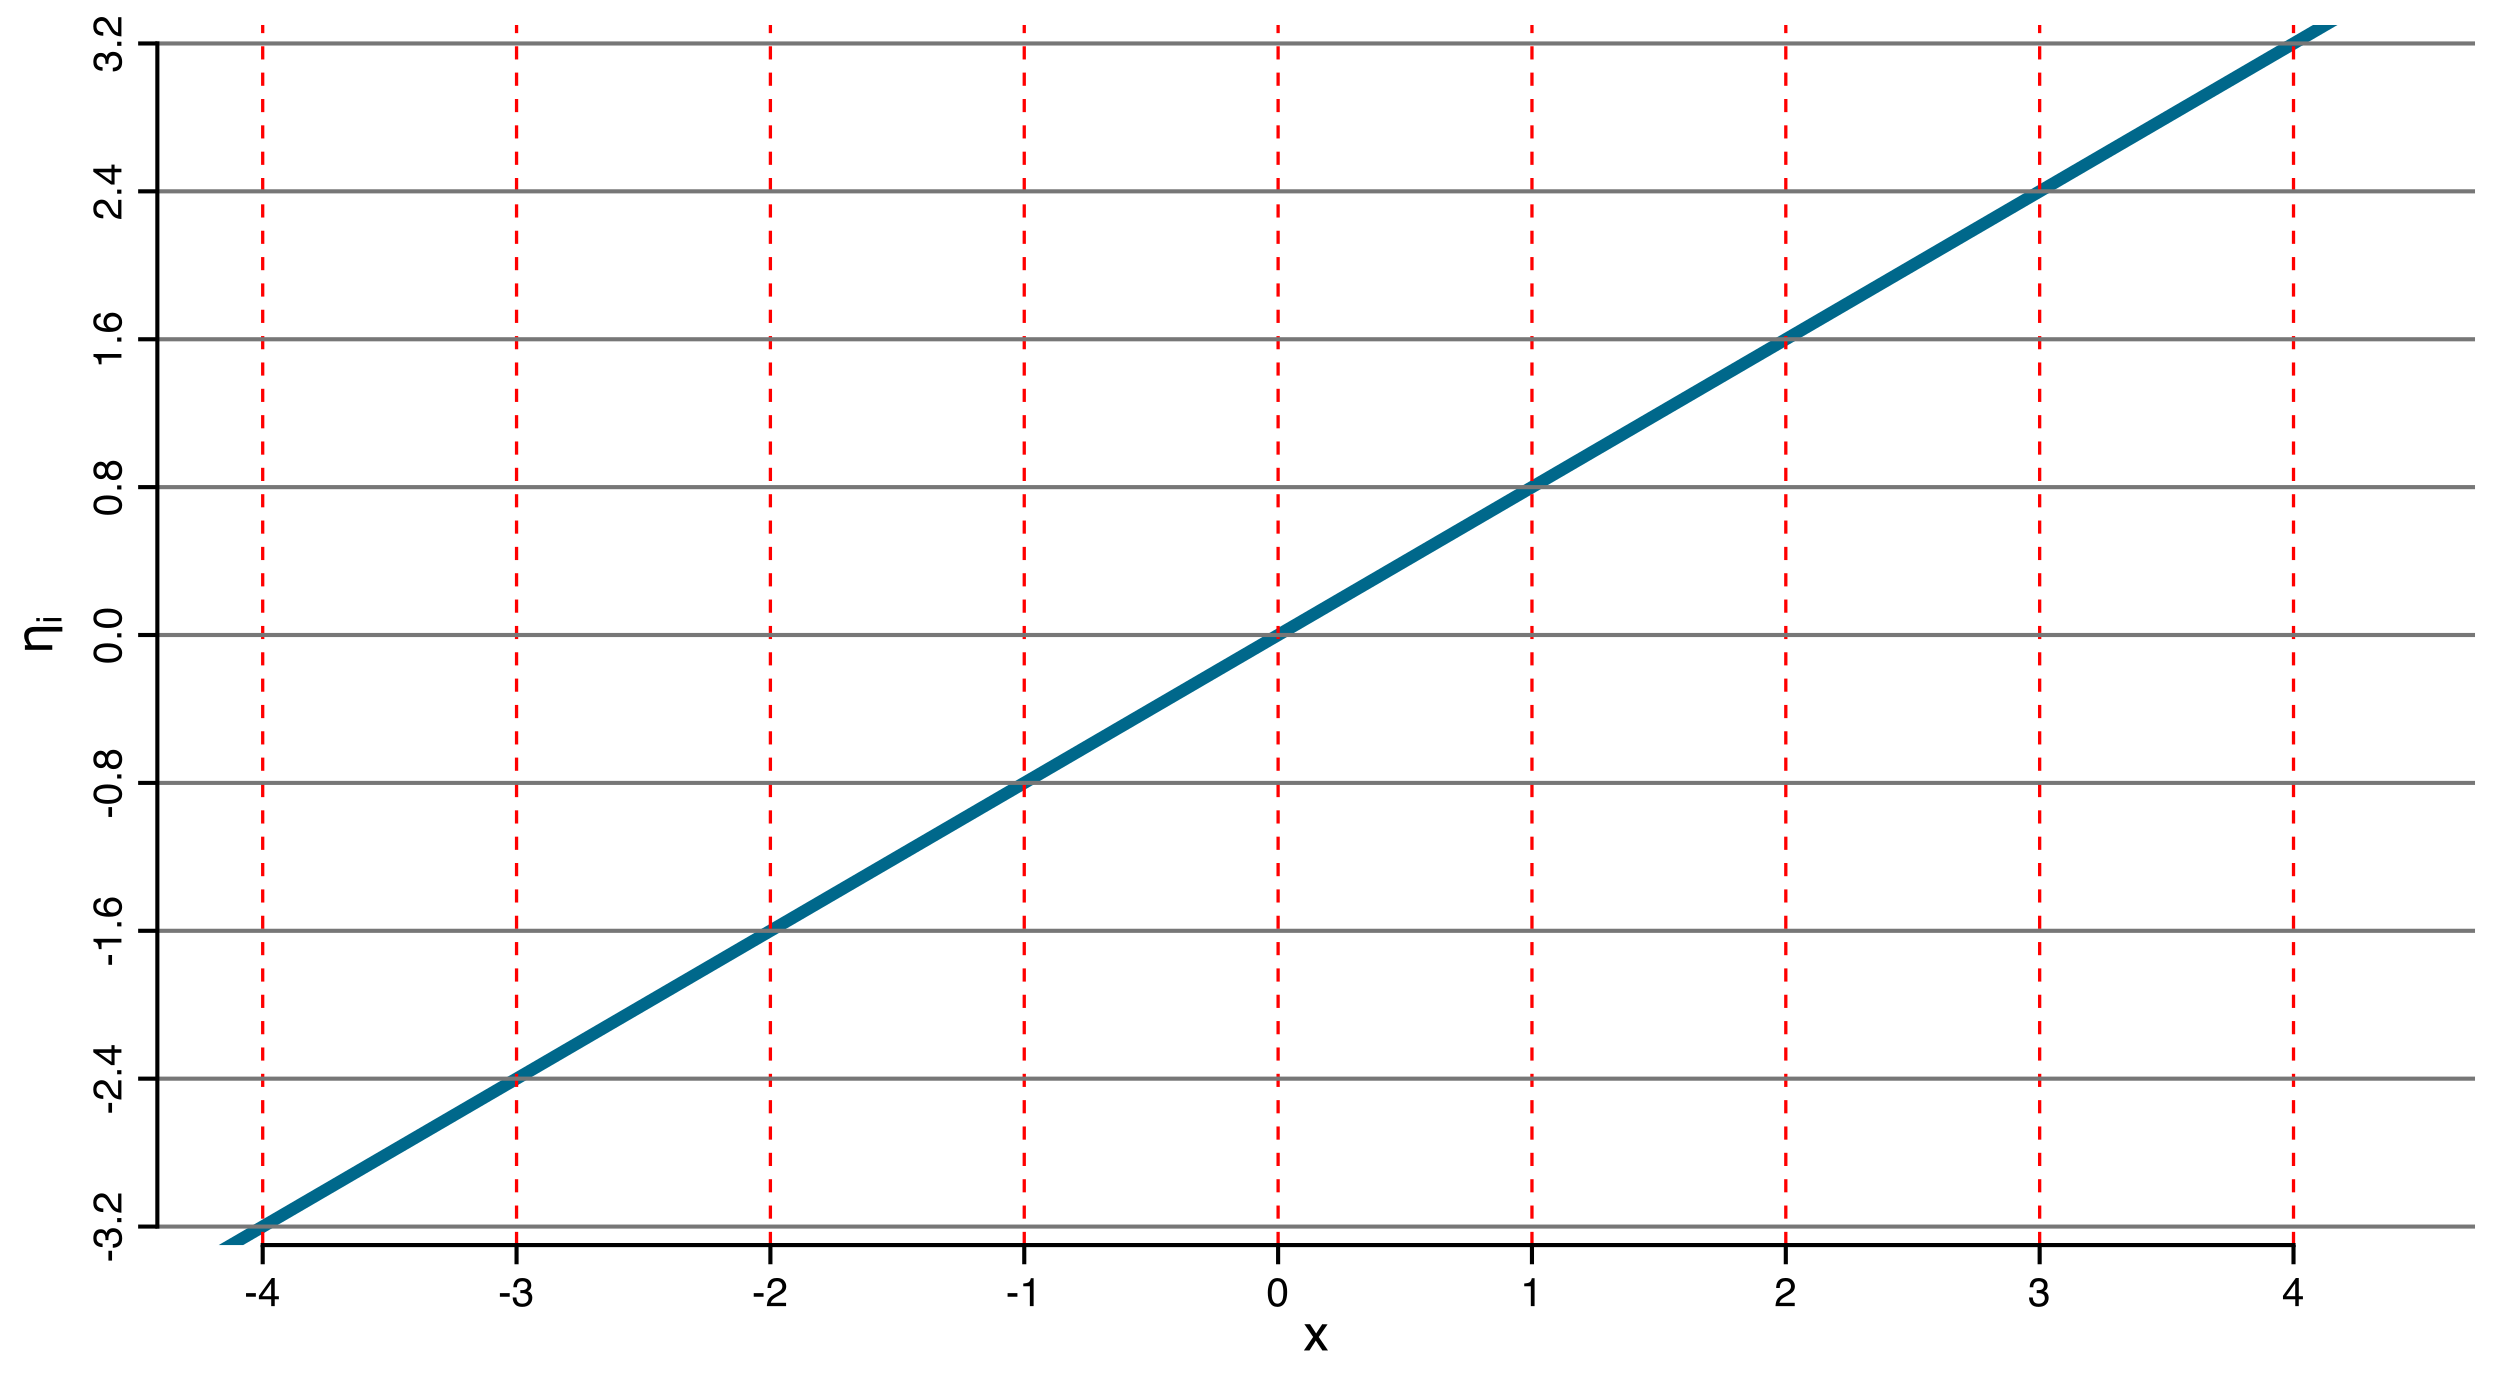
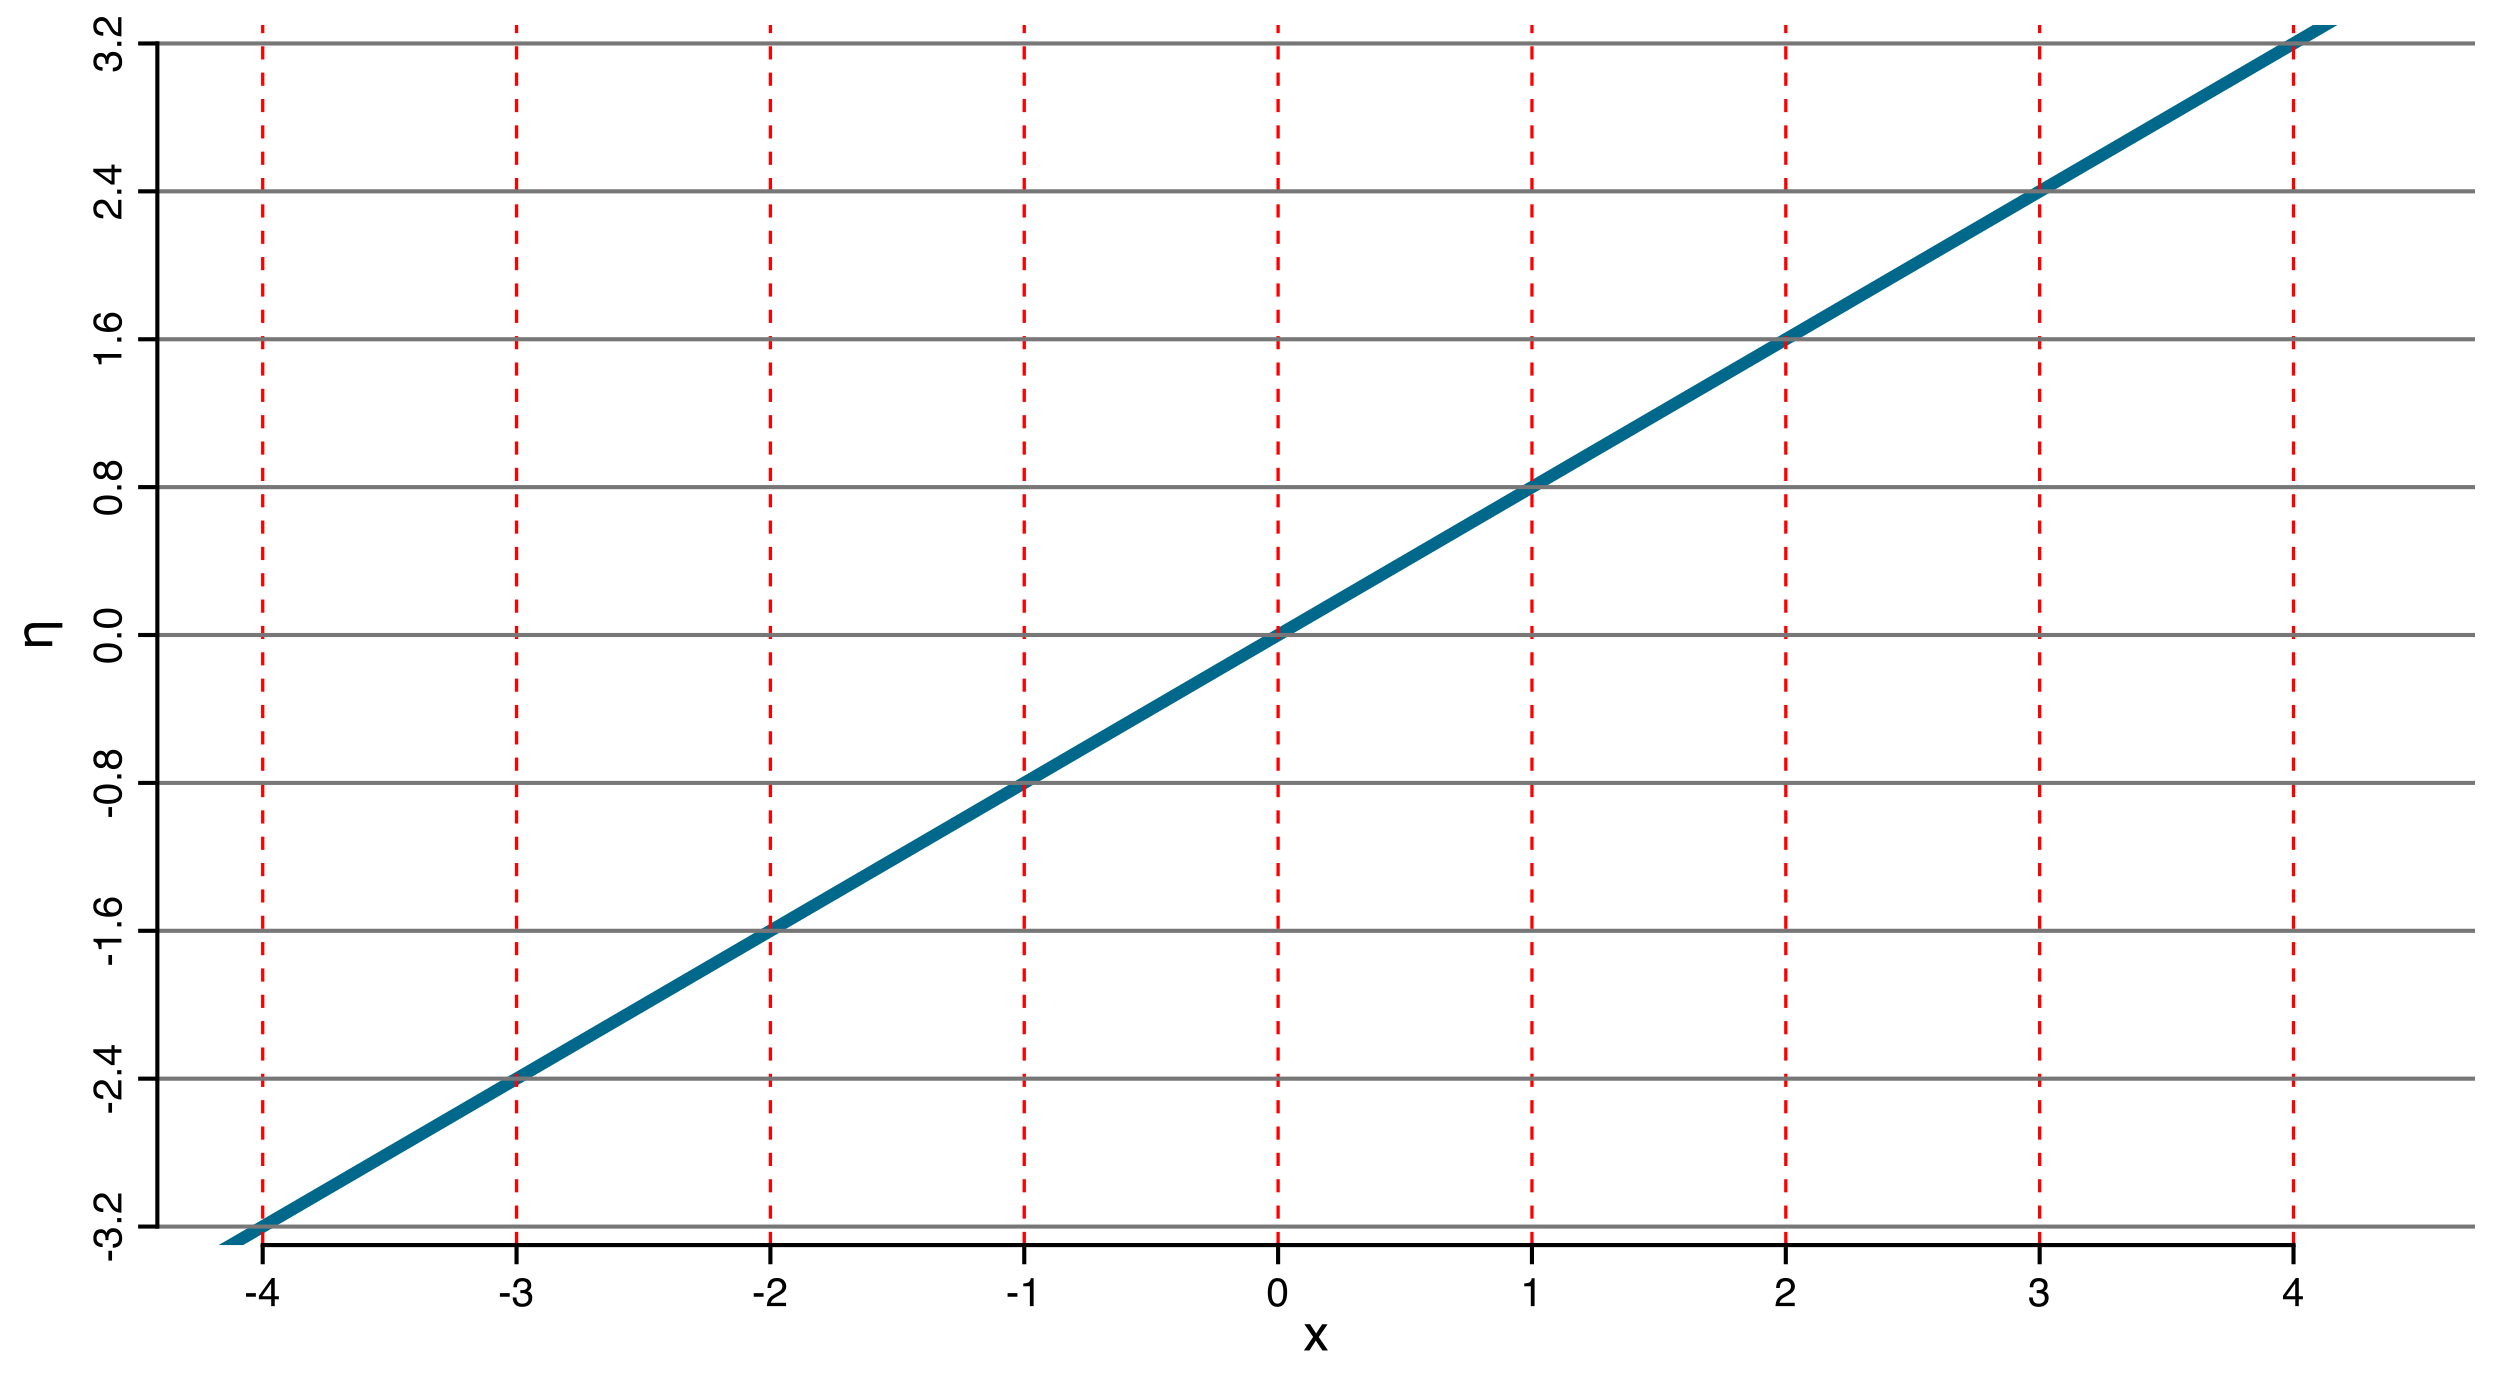
<svg xmlns="http://www.w3.org/2000/svg" xmlns:xlink="http://www.w3.org/1999/xlink" width="1296" height="720" viewBox="0 0 1296 720">
  <defs>
    <g>
      <g id="glyph-0-0">
        <path d="M 0 -0.672 L -14.922 -0.672 L -14.922 -12.516 L 0 -12.516 Z M -1.875 -10.641 L -13.047 -10.641 L -13.047 -2.531 L -1.875 -2.531 Z M -1.875 -10.641 " />
      </g>
      <g id="glyph-0-1">
        <path d="M -6.734 -0.859 L -6.734 -5.953 L -4.859 -5.953 L -4.859 -0.859 Z M -6.734 -0.859 " />
      </g>
      <g id="glyph-0-2">
        <path d="M 0.391 -5.406 C 0.391 -3.688 -0.078 -2.438 -1.016 -1.656 C -1.961 -0.883 -3.113 -0.5 -4.469 -0.5 L -4.469 -2.406 C -3.531 -2.488 -2.848 -2.664 -2.422 -2.938 C -1.648 -3.406 -1.266 -4.258 -1.266 -5.5 C -1.266 -6.469 -1.52 -7.238 -2.031 -7.812 C -2.551 -8.395 -3.219 -8.688 -4.031 -8.688 C -5.031 -8.688 -5.727 -8.379 -6.125 -7.766 C -6.531 -7.16 -6.734 -6.312 -6.734 -5.219 C -6.734 -5.094 -6.727 -4.969 -6.719 -4.844 C -6.719 -4.719 -6.719 -4.594 -6.719 -4.469 L -8.328 -4.469 C -8.305 -4.656 -8.289 -4.812 -8.281 -4.938 C -8.281 -5.07 -8.281 -5.211 -8.281 -5.359 C -8.281 -6.047 -8.383 -6.609 -8.594 -7.047 C -8.977 -7.816 -9.656 -8.203 -10.625 -8.203 C -11.352 -8.203 -11.91 -7.941 -12.297 -7.422 C -12.691 -6.91 -12.891 -6.316 -12.891 -5.641 C -12.891 -4.422 -12.484 -3.578 -11.672 -3.109 C -11.223 -2.848 -10.586 -2.703 -9.766 -2.672 L -9.766 -0.859 C -10.848 -0.859 -11.77 -1.078 -12.531 -1.516 C -13.883 -2.254 -14.562 -3.562 -14.562 -5.438 C -14.562 -6.926 -14.227 -8.078 -13.562 -8.891 C -12.906 -9.703 -11.953 -10.109 -10.703 -10.109 C -9.805 -10.109 -9.082 -9.867 -8.531 -9.391 C -8.188 -9.086 -7.914 -8.695 -7.719 -8.219 C -7.508 -8.988 -7.102 -9.586 -6.5 -10.016 C -5.906 -10.441 -5.176 -10.656 -4.312 -10.656 C -2.914 -10.656 -1.781 -10.195 -0.906 -9.281 C -0.039 -8.375 0.391 -7.082 0.391 -5.406 Z M 0.391 -5.406 " />
      </g>
      <g id="glyph-0-3">
        <path d="M -2.219 -1.781 L -2.219 -3.906 L 0 -3.906 L 0 -1.781 Z M -2.219 -1.781 " />
      </g>
      <g id="glyph-0-4">
        <path d="M 0 -0.656 C -1.25 -0.719 -2.336 -0.973 -3.266 -1.422 C -4.191 -1.879 -5.035 -2.758 -5.797 -4.062 L -6.922 -6.016 C -7.43 -6.891 -7.863 -7.5 -8.219 -7.844 C -8.781 -8.406 -9.426 -8.688 -10.156 -8.688 C -11 -8.688 -11.672 -8.43 -12.172 -7.922 C -12.672 -7.41 -12.922 -6.734 -12.922 -5.891 C -12.922 -4.641 -12.445 -3.773 -11.5 -3.297 C -10.988 -3.035 -10.285 -2.891 -9.391 -2.859 L -9.391 -1 C -10.648 -1.02 -11.68 -1.254 -12.484 -1.703 C -13.891 -2.492 -14.594 -3.895 -14.594 -5.906 C -14.594 -7.562 -14.141 -8.773 -13.234 -9.547 C -12.336 -10.316 -11.336 -10.703 -10.234 -10.703 C -9.066 -10.703 -8.07 -10.289 -7.25 -9.469 C -6.77 -9 -6.188 -8.148 -5.5 -6.922 L -4.734 -5.531 C -4.367 -4.875 -4.02 -4.352 -3.688 -3.969 C -3.094 -3.289 -2.438 -2.863 -1.719 -2.688 L -1.719 -10.625 L 0 -10.625 Z M 0 -0.656 " />
      </g>
      <g id="glyph-0-5">
        <path d="M -5.156 -6.875 L -11.734 -6.875 L -5.156 -2.219 Z M 0 -6.906 L -3.547 -6.906 L -3.547 -0.531 L -5.344 -0.531 L -14.578 -7.188 L -14.578 -8.734 L -5.156 -8.734 L -5.156 -10.875 L -3.547 -10.875 L -3.547 -8.734 L 0 -8.734 Z M 0 -6.906 " />
      </g>
      <g id="glyph-0-6">
        <path d="M -10.297 -1.984 L -11.703 -1.984 C -11.828 -3.305 -12.039 -4.227 -12.344 -4.75 C -12.645 -5.27 -13.359 -5.66 -14.484 -5.922 L -14.484 -7.359 L 0 -7.359 L 0 -5.406 L -10.297 -5.406 Z M -10.297 -1.984 " />
      </g>
      <g id="glyph-0-7">
        <path d="M -14.609 -6.078 C -14.609 -7.703 -14.188 -8.832 -13.344 -9.469 C -12.5 -10.113 -11.629 -10.438 -10.734 -10.438 L -10.734 -8.625 C -11.305 -8.52 -11.754 -8.348 -12.078 -8.109 C -12.691 -7.672 -13 -7.004 -13 -6.109 C -13 -5.086 -12.523 -4.273 -11.578 -3.672 C -10.641 -3.066 -9.289 -2.734 -7.531 -2.672 C -8.145 -3.086 -8.602 -3.613 -8.906 -4.25 C -9.176 -4.832 -9.312 -5.484 -9.312 -6.203 C -9.312 -7.422 -8.922 -8.484 -8.141 -9.391 C -7.359 -10.297 -6.195 -10.75 -4.656 -10.75 C -3.344 -10.75 -2.176 -10.316 -1.156 -9.453 C -0.133 -8.598 0.375 -7.375 0.375 -5.781 C 0.375 -4.426 -0.141 -3.254 -1.172 -2.266 C -2.203 -1.273 -3.941 -0.781 -6.391 -0.781 C -8.191 -0.781 -9.723 -1 -10.984 -1.438 C -13.398 -2.289 -14.609 -3.836 -14.609 -6.078 Z M -1.25 -5.953 C -1.25 -6.91 -1.57 -7.629 -2.219 -8.109 C -2.863 -8.586 -3.629 -8.828 -4.516 -8.828 C -5.254 -8.828 -5.957 -8.613 -6.625 -8.188 C -7.301 -7.758 -7.641 -6.984 -7.641 -5.859 C -7.641 -5.078 -7.379 -4.391 -6.859 -3.797 C -6.336 -3.203 -5.555 -2.906 -4.516 -2.906 C -3.586 -2.906 -2.812 -3.172 -2.188 -3.703 C -1.562 -4.242 -1.25 -4.992 -1.25 -5.953 Z M -1.25 -5.953 " />
      </g>
      <g id="glyph-0-8">
        <path d="M -14.547 -5.625 C -14.547 -7.508 -13.77 -8.867 -12.219 -9.703 C -11.02 -10.359 -9.379 -10.688 -7.297 -10.688 C -5.316 -10.688 -3.68 -10.391 -2.391 -9.797 C -0.535 -8.941 0.391 -7.547 0.391 -5.609 C 0.391 -3.867 -0.363 -2.57 -1.875 -1.719 C -3.145 -1.008 -4.844 -0.656 -6.969 -0.656 C -8.625 -0.656 -10.047 -0.867 -11.234 -1.297 C -13.441 -2.086 -14.547 -3.531 -14.547 -5.625 Z M -1.266 -5.609 C -1.266 -6.555 -1.68 -7.312 -2.516 -7.875 C -3.359 -8.438 -4.926 -8.719 -7.219 -8.719 C -8.875 -8.719 -10.234 -8.516 -11.297 -8.109 C -12.359 -7.703 -12.891 -6.91 -12.891 -5.734 C -12.891 -4.66 -12.383 -3.875 -11.375 -3.375 C -10.363 -2.875 -8.875 -2.625 -6.906 -2.625 C -5.426 -2.625 -4.234 -2.785 -3.328 -3.109 C -1.953 -3.598 -1.266 -4.43 -1.266 -5.609 Z M -1.266 -5.609 " />
      </g>
      <g id="glyph-0-9">
        <path d="M -8.453 -5.656 C -8.453 -6.457 -8.676 -7.082 -9.125 -7.531 C -9.57 -7.988 -10.109 -8.219 -10.734 -8.219 C -11.273 -8.219 -11.77 -8 -12.219 -7.562 C -12.676 -7.133 -12.906 -6.477 -12.906 -5.594 C -12.906 -4.719 -12.676 -4.082 -12.219 -3.688 C -11.77 -3.289 -11.238 -3.094 -10.625 -3.094 C -9.945 -3.094 -9.414 -3.348 -9.031 -3.859 C -8.645 -4.367 -8.453 -4.969 -8.453 -5.656 Z M -1.25 -5.766 C -1.25 -6.609 -1.477 -7.312 -1.938 -7.875 C -2.395 -8.438 -3.078 -8.719 -3.984 -8.719 C -4.922 -8.719 -5.633 -8.426 -6.125 -7.844 C -6.613 -7.27 -6.859 -6.535 -6.859 -5.641 C -6.859 -4.766 -6.609 -4.051 -6.109 -3.5 C -5.609 -2.945 -4.922 -2.672 -4.047 -2.672 C -3.285 -2.672 -2.629 -2.922 -2.078 -3.422 C -1.523 -3.93 -1.25 -4.711 -1.25 -5.766 Z M -7.75 -3.172 C -7.969 -2.66 -8.223 -2.266 -8.516 -1.984 C -9.055 -1.441 -9.758 -1.172 -10.625 -1.172 C -11.707 -1.172 -12.633 -1.562 -13.406 -2.344 C -14.188 -3.133 -14.578 -4.254 -14.578 -5.703 C -14.578 -7.086 -14.207 -8.176 -13.469 -8.969 C -12.738 -9.77 -11.883 -10.172 -10.906 -10.172 C -10 -10.172 -9.266 -9.938 -8.703 -9.469 C -8.379 -9.219 -8.066 -8.82 -7.766 -8.281 C -7.492 -8.883 -7.176 -9.359 -6.812 -9.703 C -6.133 -10.336 -5.254 -10.656 -4.172 -10.656 C -2.891 -10.656 -1.801 -10.223 -0.906 -9.359 C -0.02 -8.504 0.422 -7.297 0.422 -5.734 C 0.422 -4.316 0.035 -3.117 -0.734 -2.141 C -1.504 -1.16 -2.617 -0.672 -4.078 -0.672 C -4.941 -0.672 -5.688 -0.879 -6.312 -1.297 C -6.938 -1.711 -7.414 -2.336 -7.75 -3.172 Z M -7.75 -3.172 " />
      </g>
      <g id="glyph-1-0">
        <path d="M 0.672 0 L 0.672 -14.922 L 12.516 -14.922 L 12.516 0 Z M 10.641 -1.875 L 10.641 -13.047 L 2.531 -13.047 L 2.531 -1.875 Z M 10.641 -1.875 " />
      </g>
      <g id="glyph-1-1">
        <path d="M 0.859 -6.734 L 5.953 -6.734 L 5.953 -4.859 L 0.859 -4.859 Z M 0.859 -6.734 " />
      </g>
      <g id="glyph-1-2">
        <path d="M 6.875 -5.156 L 6.875 -11.734 L 2.219 -5.156 Z M 6.906 0 L 6.906 -3.547 L 0.531 -3.547 L 0.531 -5.344 L 7.188 -14.578 L 8.734 -14.578 L 8.734 -5.156 L 10.875 -5.156 L 10.875 -3.547 L 8.734 -3.547 L 8.734 0 Z M 6.906 0 " />
      </g>
      <g id="glyph-1-3">
        <path d="M 5.406 0.391 C 3.688 0.391 2.438 -0.078 1.656 -1.016 C 0.883 -1.961 0.5 -3.113 0.5 -4.469 L 2.406 -4.469 C 2.488 -3.531 2.664 -2.848 2.938 -2.422 C 3.406 -1.648 4.258 -1.266 5.5 -1.266 C 6.469 -1.266 7.238 -1.52 7.812 -2.031 C 8.395 -2.551 8.688 -3.219 8.688 -4.031 C 8.688 -5.031 8.379 -5.727 7.766 -6.125 C 7.16 -6.531 6.312 -6.734 5.219 -6.734 C 5.094 -6.734 4.969 -6.727 4.844 -6.719 C 4.719 -6.719 4.594 -6.719 4.469 -6.719 L 4.469 -8.328 C 4.656 -8.305 4.812 -8.289 4.938 -8.281 C 5.07 -8.281 5.211 -8.281 5.359 -8.281 C 6.047 -8.281 6.609 -8.383 7.047 -8.594 C 7.816 -8.977 8.203 -9.656 8.203 -10.625 C 8.203 -11.352 7.941 -11.91 7.422 -12.297 C 6.91 -12.691 6.316 -12.891 5.641 -12.891 C 4.422 -12.891 3.578 -12.484 3.109 -11.672 C 2.848 -11.223 2.703 -10.586 2.672 -9.766 L 0.859 -9.766 C 0.859 -10.848 1.078 -11.77 1.516 -12.531 C 2.254 -13.883 3.562 -14.562 5.438 -14.562 C 6.926 -14.562 8.078 -14.227 8.891 -13.562 C 9.703 -12.906 10.109 -11.953 10.109 -10.703 C 10.109 -9.805 9.867 -9.082 9.391 -8.531 C 9.086 -8.188 8.695 -7.914 8.219 -7.719 C 8.988 -7.508 9.586 -7.102 10.016 -6.5 C 10.441 -5.906 10.656 -5.176 10.656 -4.312 C 10.656 -2.914 10.195 -1.781 9.281 -0.906 C 8.375 -0.039 7.082 0.391 5.406 0.391 Z M 5.406 0.391 " />
      </g>
      <g id="glyph-1-4">
        <path d="M 0.656 0 C 0.719 -1.25 0.973 -2.336 1.422 -3.266 C 1.879 -4.191 2.758 -5.035 4.062 -5.797 L 6.016 -6.922 C 6.891 -7.43 7.5 -7.863 7.844 -8.219 C 8.406 -8.781 8.688 -9.426 8.688 -10.156 C 8.688 -11 8.43 -11.672 7.922 -12.172 C 7.41 -12.672 6.734 -12.922 5.891 -12.922 C 4.641 -12.922 3.773 -12.445 3.297 -11.5 C 3.035 -10.988 2.891 -10.285 2.859 -9.391 L 1 -9.391 C 1.02 -10.648 1.254 -11.68 1.703 -12.484 C 2.492 -13.891 3.895 -14.594 5.906 -14.594 C 7.562 -14.594 8.773 -14.141 9.547 -13.234 C 10.316 -12.336 10.703 -11.336 10.703 -10.234 C 10.703 -9.066 10.289 -8.07 9.469 -7.25 C 9 -6.77 8.148 -6.188 6.922 -5.5 L 5.531 -4.734 C 4.875 -4.367 4.352 -4.02 3.969 -3.688 C 3.289 -3.094 2.863 -2.438 2.688 -1.719 L 10.625 -1.719 L 10.625 0 Z M 0.656 0 " />
      </g>
      <g id="glyph-1-5">
        <path d="M 1.984 -10.297 L 1.984 -11.703 C 3.305 -11.828 4.227 -12.039 4.75 -12.344 C 5.27 -12.645 5.66 -13.359 5.922 -14.484 L 7.359 -14.484 L 7.359 0 L 5.406 0 L 5.406 -10.297 Z M 1.984 -10.297 " />
      </g>
      <g id="glyph-1-6">
        <path d="M 5.625 -14.547 C 7.508 -14.547 8.867 -13.77 9.703 -12.219 C 10.359 -11.02 10.688 -9.379 10.688 -7.297 C 10.688 -5.316 10.391 -3.68 9.797 -2.391 C 8.941 -0.535 7.547 0.391 5.609 0.391 C 3.867 0.391 2.57 -0.363 1.719 -1.875 C 1.008 -3.145 0.656 -4.844 0.656 -6.969 C 0.656 -8.625 0.867 -10.047 1.297 -11.234 C 2.086 -13.441 3.531 -14.547 5.625 -14.547 Z M 5.609 -1.266 C 6.555 -1.266 7.312 -1.68 7.875 -2.516 C 8.438 -3.359 8.719 -4.926 8.719 -7.219 C 8.719 -8.875 8.516 -10.234 8.109 -11.297 C 7.703 -12.359 6.91 -12.891 5.734 -12.891 C 4.66 -12.891 3.875 -12.383 3.375 -11.375 C 2.875 -10.363 2.625 -8.875 2.625 -6.906 C 2.625 -5.426 2.785 -4.234 3.109 -3.328 C 3.598 -1.953 4.43 -1.266 5.609 -1.266 Z M 5.609 -1.266 " />
      </g>
      <g id="glyph-2-0">
        <path d="M 0.844 0 L 0.844 -18.656 L 15.641 -18.656 L 15.641 0 Z M 13.312 -2.344 L 13.312 -16.312 L 3.172 -16.312 L 3.172 -2.344 Z M 13.312 -2.344 " />
      </g>
      <g id="glyph-2-1">
        <path d="M 0.375 -13.594 L 3.344 -13.594 L 6.469 -8.812 L 9.625 -13.594 L 12.406 -13.531 L 7.828 -6.969 L 12.609 0 L 9.688 0 L 6.312 -5.109 L 3.031 0 L 0.141 0 L 4.922 -6.969 Z M 0.375 -13.594 " />
      </g>
      <g id="glyph-3-0">
        <path d="M 0 -3.25 L -19.5 -3.25 L -19.5 -22.75 L 0 -22.75 Z M -1.625 -4.875 L -1.625 -21.125 L -17.875 -21.125 L -17.875 -4.875 Z M -1.625 -4.875 " />
      </g>
      <g id="glyph-3-1">
        <path d="M 5.234 -14.203 L 5.234 -11.812 L -8.078 -11.812 C -8.723 -11.812 -9.332 -11.773 -9.906 -11.703 C -10.477 -11.629 -10.926 -11.488 -11.25 -11.281 C -11.602 -11.07 -11.863 -10.77 -12.031 -10.375 C -12.207 -9.977 -12.297 -9.461 -12.297 -8.828 C -12.297 -8.172 -12.133 -7.488 -11.812 -6.781 C -11.5 -6.07 -11.094 -5.391 -10.594 -4.734 L 0 -4.734 L 0 -2.344 L -14.188 -2.344 L -14.188 -4.734 L -12.609 -4.734 C -13.223 -5.484 -13.703 -6.254 -14.047 -7.047 C -14.398 -7.836 -14.578 -8.656 -14.578 -9.5 C -14.578 -11.031 -14.113 -12.195 -13.188 -13 C -12.27 -13.801 -10.941 -14.203 -9.203 -14.203 Z M 5.234 -14.203 " />
-       </g>
-       <g id="glyph-4-0">
-         <path d="M 0 -0.594 L -13.062 -0.594 L -13.062 -10.953 L 0 -10.953 Z M -1.641 -9.312 L -11.422 -9.312 L -11.422 -2.219 L -1.641 -2.219 Z M -1.641 -9.312 " />
-       </g>
-       <g id="glyph-4-1">
-         <path d="M -9.469 -1.172 L -9.469 -2.797 L 0 -2.797 L 0 -1.172 Z M -13.062 -1.172 L -13.062 -2.797 L -11.25 -2.797 L -11.25 -1.172 Z M -13.062 -1.172 " />
      </g>
    </g>
    <clipPath id="clip-0">
      <path clip-rule="nonzero" d="M 81.57 12.953 L 1283.047 12.953 L 1283.047 645.43 L 81.57 645.43 Z M 81.57 12.953 " />
    </clipPath>
    <clipPath id="clip-1">
      <path clip-rule="nonzero" d="M 135 12.953 L 138 12.953 L 138 645.43 L 135 645.43 Z M 135 12.953 " />
    </clipPath>
    <clipPath id="clip-2">
      <path clip-rule="nonzero" d="M 266 12.953 L 269 12.953 L 269 645.43 L 266 645.43 Z M 266 12.953 " />
    </clipPath>
    <clipPath id="clip-3">
      <path clip-rule="nonzero" d="M 398 12.953 L 401 12.953 L 401 645.43 L 398 645.43 Z M 398 12.953 " />
    </clipPath>
    <clipPath id="clip-4">
      <path clip-rule="nonzero" d="M 530 12.953 L 532 12.953 L 532 645.43 L 530 645.43 Z M 530 12.953 " />
    </clipPath>
    <clipPath id="clip-5">
      <path clip-rule="nonzero" d="M 661 12.953 L 664 12.953 L 664 645.43 L 661 645.43 Z M 661 12.953 " />
    </clipPath>
    <clipPath id="clip-6">
      <path clip-rule="nonzero" d="M 793 12.953 L 796 12.953 L 796 645.43 L 793 645.43 Z M 793 12.953 " />
    </clipPath>
    <clipPath id="clip-7">
      <path clip-rule="nonzero" d="M 924 12.953 L 927 12.953 L 927 645.43 L 924 645.43 Z M 924 12.953 " />
    </clipPath>
    <clipPath id="clip-8">
      <path clip-rule="nonzero" d="M 1056 12.953 L 1059 12.953 L 1059 645.43 L 1056 645.43 Z M 1056 12.953 " />
    </clipPath>
    <clipPath id="clip-9">
      <path clip-rule="nonzero" d="M 1188 12.953 L 1190 12.953 L 1190 645.43 L 1188 645.43 Z M 1188 12.953 " />
    </clipPath>
    <clipPath id="clip-10">
      <path clip-rule="nonzero" d="M 81.57 634 L 1283.047 634 L 1283.047 637 L 81.57 637 Z M 81.57 634 " />
    </clipPath>
    <clipPath id="clip-11">
      <path clip-rule="nonzero" d="M 81.57 558 L 1283.047 558 L 1283.047 561 L 81.57 561 Z M 81.57 558 " />
    </clipPath>
    <clipPath id="clip-12">
      <path clip-rule="nonzero" d="M 81.57 481 L 1283.047 481 L 1283.047 484 L 81.57 484 Z M 81.57 481 " />
    </clipPath>
    <clipPath id="clip-13">
      <path clip-rule="nonzero" d="M 81.57 404 L 1283.047 404 L 1283.047 407 L 81.57 407 Z M 81.57 404 " />
    </clipPath>
    <clipPath id="clip-14">
      <path clip-rule="nonzero" d="M 81.57 328 L 1283.047 328 L 1283.047 331 L 81.57 331 Z M 81.57 328 " />
    </clipPath>
    <clipPath id="clip-15">
      <path clip-rule="nonzero" d="M 81.57 251 L 1283.047 251 L 1283.047 254 L 81.57 254 Z M 81.57 251 " />
    </clipPath>
    <clipPath id="clip-16">
      <path clip-rule="nonzero" d="M 81.57 174 L 1283.047 174 L 1283.047 177 L 81.57 177 Z M 81.57 174 " />
    </clipPath>
    <clipPath id="clip-17">
      <path clip-rule="nonzero" d="M 81.57 98 L 1283.047 98 L 1283.047 101 L 81.57 101 Z M 81.57 98 " />
    </clipPath>
    <clipPath id="clip-18">
      <path clip-rule="nonzero" d="M 81.57 21 L 1283.047 21 L 1283.047 24 L 81.57 24 Z M 81.57 21 " />
    </clipPath>
  </defs>
  <rect x="-129.6" y="-72" width="1555.2" height="864" fill="rgb(100%, 100%, 100%)" fill-opacity="1" />
  <rect x="-129.6" y="-72" width="1555.2" height="864" fill="rgb(100%, 100%, 100%)" fill-opacity="1" />
  <path fill="none" stroke-width="2.522" stroke-linecap="round" stroke-linejoin="round" stroke="rgb(100%, 100%, 100%)" stroke-opacity="1" stroke-miterlimit="10" d="M 0 720 L 1296 720 L 1296 0 L 0 0 Z M 0 720 " />
  <g clip-path="url(#clip-0)">
    <path fill-rule="nonzero" fill="rgb(100%, 100%, 100%)" fill-opacity="1" d="M 81.57 645.43 L 1283.047 645.43 L 1283.047 12.953 L 81.57 12.953 Z M 81.57 645.43 " />
    <path fill="none" stroke-width="6.402" stroke-linecap="butt" stroke-linejoin="round" stroke="rgb(0%, 40.784%, 54.51%)" stroke-opacity="1" stroke-miterlimit="10" d="M -653.398 1095.832 L -644.594 1090.703 L -635.793 1085.574 L -626.988 1080.445 L -618.188 1075.32 L -609.387 1070.191 L -600.582 1065.062 L -591.781 1059.934 L -582.977 1054.805 L -574.176 1049.68 L -565.371 1044.551 L -547.77 1034.293 L -538.965 1029.168 L -530.164 1024.039 L -521.359 1018.91 L -512.559 1013.781 L -503.754 1008.656 L -486.152 998.398 L -477.348 993.27 L -468.547 988.141 L -459.742 983.016 L -450.941 977.887 L -442.137 972.758 L -433.336 967.629 L -424.535 962.504 L -415.73 957.375 L -406.93 952.246 L -398.125 947.117 L -389.324 941.988 L -380.52 936.863 L -362.918 926.605 L -354.113 921.477 L -345.312 916.352 L -336.508 911.223 L -327.707 906.094 L -318.902 900.965 L -310.102 895.836 L -301.301 890.711 L -292.496 885.582 L -283.695 880.453 L -274.891 875.324 L -266.09 870.199 L -257.285 865.07 L -239.684 854.812 L -230.879 849.684 L -222.078 844.559 L -213.273 839.43 L -204.473 834.301 L -195.668 829.172 L -186.867 824.047 L -178.066 818.918 L -169.262 813.789 L -160.461 808.66 L -151.656 803.531 L -142.855 798.406 L -134.051 793.277 L -116.449 783.02 L -107.645 777.895 L -98.844 772.766 L -90.039 767.637 L -81.238 762.508 L -72.434 757.383 L -54.832 747.125 L -46.027 741.996 L -37.227 736.867 L -28.422 731.742 L -19.621 726.613 L -10.816 721.484 L -2.016 716.355 L 6.785 711.23 L 15.59 706.102 L 24.391 700.973 L 33.195 695.844 L 41.996 690.715 L 50.801 685.59 L 68.402 675.332 L 77.207 670.203 L 86.008 665.078 L 94.812 659.949 L 103.613 654.82 L 112.418 649.691 L 121.219 644.562 L 130.02 639.438 L 138.824 634.309 L 147.625 629.18 L 156.43 624.051 L 165.23 618.926 L 174.035 613.797 L 191.637 603.539 L 200.441 598.41 L 209.242 593.285 L 218.047 588.156 L 226.848 583.027 L 235.652 577.898 L 244.453 572.773 L 253.254 567.645 L 262.059 562.516 L 270.859 557.387 L 279.664 552.262 L 288.465 547.133 L 297.27 542.004 L 314.871 531.746 L 323.676 526.621 L 332.477 521.492 L 341.281 516.363 L 350.082 511.234 L 358.887 506.109 L 376.488 495.852 L 385.293 490.723 L 394.094 485.594 L 402.898 480.469 L 411.699 475.34 L 420.504 470.211 L 429.305 465.082 L 438.105 459.957 L 446.91 454.828 L 455.711 449.699 L 464.516 444.57 L 473.316 439.441 L 482.121 434.316 L 499.723 424.059 L 508.527 418.93 L 517.328 413.805 L 526.133 408.676 L 534.934 403.547 L 543.738 398.418 L 552.539 393.289 L 561.34 388.164 L 570.145 383.035 L 578.945 377.906 L 587.75 372.777 L 596.551 367.652 L 605.355 362.523 L 622.957 352.266 L 631.762 347.137 L 640.562 342.012 L 649.367 336.883 L 658.168 331.754 L 666.973 326.625 L 675.773 321.5 L 684.574 316.371 L 693.379 311.242 L 702.18 306.113 L 710.984 300.988 L 719.785 295.859 L 728.59 290.73 L 746.191 280.473 L 754.996 275.348 L 763.797 270.219 L 772.602 265.09 L 781.402 259.961 L 790.207 254.836 L 807.809 244.578 L 816.613 239.449 L 825.414 234.32 L 834.219 229.195 L 843.02 224.066 L 851.824 218.938 L 860.625 213.809 L 869.426 208.684 L 878.23 203.555 L 887.031 198.426 L 895.836 193.297 L 904.637 188.168 L 913.441 183.043 L 931.043 172.785 L 939.848 167.656 L 948.648 162.531 L 957.453 157.402 L 966.254 152.273 L 975.059 147.145 L 983.859 142.016 L 992.66 136.891 L 1001.465 131.762 L 1010.266 126.633 L 1019.07 121.504 L 1027.871 116.379 L 1036.676 111.25 L 1045.477 106.121 L 1054.281 100.992 L 1063.082 95.867 L 1071.883 90.738 L 1080.688 85.609 L 1089.488 80.48 L 1098.293 75.352 L 1107.094 70.227 L 1115.898 65.098 L 1133.5 54.84 L 1142.305 49.715 L 1151.105 44.586 L 1159.91 39.457 L 1168.711 34.328 L 1177.516 29.199 L 1186.316 24.074 L 1195.117 18.945 L 1203.922 13.816 L 1212.723 8.688 L 1221.527 3.562 L 1230.328 -1.566 L 1239.133 -6.695 L 1256.734 -16.953 L 1265.539 -22.078 L 1274.34 -27.207 L 1283.145 -32.336 L 1291.945 -37.465 L 1300.75 -42.59 L 1318.352 -52.848 L 1327.156 -57.977 L 1335.957 -63.105 L 1344.762 -68.23 L 1353.562 -73.359 L 1362.367 -78.488 L 1371.168 -83.617 L 1379.969 -88.742 L 1388.773 -93.871 L 1397.574 -99 L 1406.379 -104.129 L 1415.18 -109.258 L 1423.984 -114.383 L 1441.586 -124.641 L 1450.391 -129.77 L 1459.191 -134.895 L 1467.996 -140.023 L 1476.797 -145.152 L 1485.602 -150.281 L 1494.402 -155.406 L 1503.203 -160.535 L 1512.008 -165.664 L 1520.809 -170.793 L 1529.613 -175.922 L 1538.414 -181.047 L 1547.219 -186.176 L 1564.82 -196.434 L 1573.625 -201.559 L 1582.426 -206.688 L 1591.23 -211.816 L 1600.031 -216.945 L 1608.836 -222.074 L 1617.637 -227.199 L 1626.438 -232.328 L 1635.242 -237.457 L 1644.043 -242.586 L 1652.848 -247.711 L 1661.648 -252.84 L 1670.453 -257.969 L 1688.055 -268.227 L 1696.859 -273.352 L 1705.66 -278.48 L 1714.465 -283.609 L 1723.266 -288.738 L 1732.07 -293.863 L 1749.672 -304.121 L 1758.477 -309.25 L 1767.277 -314.379 L 1776.082 -319.504 L 1784.883 -324.633 L 1793.688 -329.762 L 1802.488 -334.891 L 1811.289 -340.016 L 1820.094 -345.145 L 1828.895 -350.273 L 1837.699 -355.402 L 1846.5 -360.527 L 1855.305 -365.656 L 1872.906 -375.914 L 1881.711 -381.043 L 1890.512 -386.168 L 1899.316 -391.297 L 1908.117 -396.426 L 1916.922 -401.555 L 1925.723 -406.68 L 1934.523 -411.809 L 1943.328 -416.938 L 1952.129 -422.066 L 1960.934 -427.195 L 1969.734 -432.32 L 1978.539 -437.449 " />
  </g>
  <g clip-path="url(#clip-1)">
    <path fill="none" stroke-width="1.707" stroke-linecap="butt" stroke-linejoin="round" stroke="rgb(100%, 0%, 0%)" stroke-opacity="1" stroke-dasharray="6.829 6.829" stroke-miterlimit="10" d="M 136.184 645.43 L 136.184 12.953 " />
  </g>
  <g clip-path="url(#clip-2)">
    <path fill="none" stroke-width="1.707" stroke-linecap="butt" stroke-linejoin="round" stroke="rgb(100%, 0%, 0%)" stroke-opacity="1" stroke-dasharray="6.829 6.829" stroke-miterlimit="10" d="M 267.781 645.43 L 267.781 12.953 " />
  </g>
  <g clip-path="url(#clip-3)">
    <path fill="none" stroke-width="1.707" stroke-linecap="butt" stroke-linejoin="round" stroke="rgb(100%, 0%, 0%)" stroke-opacity="1" stroke-dasharray="6.829 6.829" stroke-miterlimit="10" d="M 399.375 645.43 L 399.375 12.953 " />
  </g>
  <g clip-path="url(#clip-4)">
    <path fill="none" stroke-width="1.707" stroke-linecap="butt" stroke-linejoin="round" stroke="rgb(100%, 0%, 0%)" stroke-opacity="1" stroke-dasharray="6.829 6.829" stroke-miterlimit="10" d="M 530.973 645.43 L 530.973 12.953 " />
  </g>
  <g clip-path="url(#clip-5)">
    <path fill="none" stroke-width="1.707" stroke-linecap="butt" stroke-linejoin="round" stroke="rgb(100%, 0%, 0%)" stroke-opacity="1" stroke-dasharray="6.829 6.829" stroke-miterlimit="10" d="M 662.57 645.43 L 662.57 12.953 " />
  </g>
  <g clip-path="url(#clip-6)">
    <path fill="none" stroke-width="1.707" stroke-linecap="butt" stroke-linejoin="round" stroke="rgb(100%, 0%, 0%)" stroke-opacity="1" stroke-dasharray="6.829 6.829" stroke-miterlimit="10" d="M 794.168 645.43 L 794.168 12.953 " />
  </g>
  <g clip-path="url(#clip-7)">
    <path fill="none" stroke-width="1.707" stroke-linecap="butt" stroke-linejoin="round" stroke="rgb(100%, 0%, 0%)" stroke-opacity="1" stroke-dasharray="6.829 6.829" stroke-miterlimit="10" d="M 925.762 645.43 L 925.762 12.953 " />
  </g>
  <g clip-path="url(#clip-8)">
    <path fill="none" stroke-width="1.707" stroke-linecap="butt" stroke-linejoin="round" stroke="rgb(100%, 0%, 0%)" stroke-opacity="1" stroke-dasharray="6.829 6.829" stroke-miterlimit="10" d="M 1057.359 645.43 L 1057.359 12.953 " />
  </g>
  <g clip-path="url(#clip-9)">
    <path fill="none" stroke-width="1.707" stroke-linecap="butt" stroke-linejoin="round" stroke="rgb(100%, 0%, 0%)" stroke-opacity="1" stroke-dasharray="6.829 6.829" stroke-miterlimit="10" d="M 1188.957 645.43 L 1188.957 12.953 " />
  </g>
  <g clip-path="url(#clip-10)">
    <path fill="none" stroke-width="2.134" stroke-linecap="butt" stroke-linejoin="round" stroke="rgb(46.667%, 46.667%, 46.667%)" stroke-opacity="1" stroke-miterlimit="10" d="M 81.57 635.848 L 1283.047 635.848 " />
  </g>
  <g clip-path="url(#clip-11)">
    <path fill="none" stroke-width="2.134" stroke-linecap="butt" stroke-linejoin="round" stroke="rgb(46.667%, 46.667%, 46.667%)" stroke-opacity="1" stroke-miterlimit="10" d="M 81.57 559.184 L 1283.047 559.184 " />
  </g>
  <g clip-path="url(#clip-12)">
    <path fill="none" stroke-width="2.134" stroke-linecap="butt" stroke-linejoin="round" stroke="rgb(46.667%, 46.667%, 46.667%)" stroke-opacity="1" stroke-miterlimit="10" d="M 81.57 482.52 L 1283.047 482.52 " />
  </g>
  <g clip-path="url(#clip-13)">
    <path fill="none" stroke-width="2.134" stroke-linecap="butt" stroke-linejoin="round" stroke="rgb(46.667%, 46.667%, 46.667%)" stroke-opacity="1" stroke-miterlimit="10" d="M 81.57 405.855 L 1283.047 405.855 " />
  </g>
  <g clip-path="url(#clip-14)">
    <path fill="none" stroke-width="2.134" stroke-linecap="butt" stroke-linejoin="round" stroke="rgb(46.667%, 46.667%, 46.667%)" stroke-opacity="1" stroke-miterlimit="10" d="M 81.57 329.191 L 1283.047 329.191 " />
  </g>
  <g clip-path="url(#clip-15)">
    <path fill="none" stroke-width="2.134" stroke-linecap="butt" stroke-linejoin="round" stroke="rgb(46.667%, 46.667%, 46.667%)" stroke-opacity="1" stroke-miterlimit="10" d="M 81.57 252.527 L 1283.047 252.527 " />
  </g>
  <g clip-path="url(#clip-16)">
    <path fill="none" stroke-width="2.134" stroke-linecap="butt" stroke-linejoin="round" stroke="rgb(46.667%, 46.667%, 46.667%)" stroke-opacity="1" stroke-miterlimit="10" d="M 81.57 175.863 L 1283.047 175.863 " />
  </g>
  <g clip-path="url(#clip-17)">
    <path fill="none" stroke-width="2.134" stroke-linecap="butt" stroke-linejoin="round" stroke="rgb(46.667%, 46.667%, 46.667%)" stroke-opacity="1" stroke-miterlimit="10" d="M 81.57 99.199 L 1283.047 99.199 " />
  </g>
  <g clip-path="url(#clip-18)">
    <path fill="none" stroke-width="2.134" stroke-linecap="butt" stroke-linejoin="round" stroke="rgb(46.667%, 46.667%, 46.667%)" stroke-opacity="1" stroke-miterlimit="10" d="M 81.57 22.535 L 1283.047 22.535 " />
  </g>
  <path fill="none" stroke-width="2.134" stroke-linecap="square" stroke-linejoin="round" stroke="rgb(0%, 0%, 0%)" stroke-opacity="1" stroke-miterlimit="10" d="M 81.57 635.848 L 81.57 22.535 " />
  <g fill="rgb(0%, 0%, 0%)" fill-opacity="1">
    <use xlink:href="#glyph-0-1" x="62.942" y="654.348" />
    <use xlink:href="#glyph-0-2" x="62.942" y="647.348" />
    <use xlink:href="#glyph-0-3" x="62.942" y="635.348" />
    <use xlink:href="#glyph-0-4" x="62.942" y="629.348" />
  </g>
  <g fill="rgb(0%, 0%, 0%)" fill-opacity="1">
    <use xlink:href="#glyph-0-1" x="62.942" y="577.684" />
    <use xlink:href="#glyph-0-4" x="62.942" y="570.684" />
    <use xlink:href="#glyph-0-3" x="62.942" y="558.684" />
    <use xlink:href="#glyph-0-5" x="62.942" y="552.684" />
  </g>
  <g fill="rgb(0%, 0%, 0%)" fill-opacity="1">
    <use xlink:href="#glyph-0-1" x="62.942" y="501.02" />
    <use xlink:href="#glyph-0-6" x="62.942" y="494.02" />
    <use xlink:href="#glyph-0-3" x="62.942" y="482.02" />
    <use xlink:href="#glyph-0-7" x="62.942" y="476.02" />
  </g>
  <g fill="rgb(0%, 0%, 0%)" fill-opacity="1">
    <use xlink:href="#glyph-0-1" x="62.942" y="424.355" />
    <use xlink:href="#glyph-0-8" x="62.942" y="417.355" />
    <use xlink:href="#glyph-0-3" x="62.942" y="405.355" />
    <use xlink:href="#glyph-0-9" x="62.942" y="399.355" />
  </g>
  <g fill="rgb(0%, 0%, 0%)" fill-opacity="1">
    <use xlink:href="#glyph-0-8" x="62.942" y="344.191" />
    <use xlink:href="#glyph-0-3" x="62.942" y="332.191" />
    <use xlink:href="#glyph-0-8" x="62.942" y="326.191" />
  </g>
  <g fill="rgb(0%, 0%, 0%)" fill-opacity="1">
    <use xlink:href="#glyph-0-8" x="62.942" y="267.527" />
    <use xlink:href="#glyph-0-3" x="62.942" y="255.527" />
    <use xlink:href="#glyph-0-9" x="62.942" y="249.527" />
  </g>
  <g fill="rgb(0%, 0%, 0%)" fill-opacity="1">
    <use xlink:href="#glyph-0-6" x="62.942" y="190.863" />
    <use xlink:href="#glyph-0-3" x="62.942" y="178.863" />
    <use xlink:href="#glyph-0-7" x="62.942" y="172.863" />
  </g>
  <g fill="rgb(0%, 0%, 0%)" fill-opacity="1">
    <use xlink:href="#glyph-0-4" x="62.942" y="114.199" />
    <use xlink:href="#glyph-0-3" x="62.942" y="102.199" />
    <use xlink:href="#glyph-0-5" x="62.942" y="96.199" />
  </g>
  <g fill="rgb(0%, 0%, 0%)" fill-opacity="1">
    <use xlink:href="#glyph-0-2" x="62.942" y="37.535" />
    <use xlink:href="#glyph-0-3" x="62.942" y="25.535" />
    <use xlink:href="#glyph-0-4" x="62.942" y="19.535" />
  </g>
  <path fill="none" stroke-width="2.134" stroke-linecap="butt" stroke-linejoin="round" stroke="rgb(0%, 0%, 0%)" stroke-opacity="1" stroke-miterlimit="10" d="M 71.609 635.848 L 81.57 635.848 " />
  <path fill="none" stroke-width="2.134" stroke-linecap="butt" stroke-linejoin="round" stroke="rgb(0%, 0%, 0%)" stroke-opacity="1" stroke-miterlimit="10" d="M 71.609 559.184 L 81.57 559.184 " />
  <path fill="none" stroke-width="2.134" stroke-linecap="butt" stroke-linejoin="round" stroke="rgb(0%, 0%, 0%)" stroke-opacity="1" stroke-miterlimit="10" d="M 71.609 482.52 L 81.57 482.52 " />
  <path fill="none" stroke-width="2.134" stroke-linecap="butt" stroke-linejoin="round" stroke="rgb(0%, 0%, 0%)" stroke-opacity="1" stroke-miterlimit="10" d="M 71.609 405.855 L 81.57 405.855 " />
  <path fill="none" stroke-width="2.134" stroke-linecap="butt" stroke-linejoin="round" stroke="rgb(0%, 0%, 0%)" stroke-opacity="1" stroke-miterlimit="10" d="M 71.609 329.191 L 81.57 329.191 " />
  <path fill="none" stroke-width="2.134" stroke-linecap="butt" stroke-linejoin="round" stroke="rgb(0%, 0%, 0%)" stroke-opacity="1" stroke-miterlimit="10" d="M 71.609 252.527 L 81.57 252.527 " />
  <path fill="none" stroke-width="2.134" stroke-linecap="butt" stroke-linejoin="round" stroke="rgb(0%, 0%, 0%)" stroke-opacity="1" stroke-miterlimit="10" d="M 71.609 175.863 L 81.57 175.863 " />
  <path fill="none" stroke-width="2.134" stroke-linecap="butt" stroke-linejoin="round" stroke="rgb(0%, 0%, 0%)" stroke-opacity="1" stroke-miterlimit="10" d="M 71.609 99.199 L 81.57 99.199 " />
  <path fill="none" stroke-width="2.134" stroke-linecap="butt" stroke-linejoin="round" stroke="rgb(0%, 0%, 0%)" stroke-opacity="1" stroke-miterlimit="10" d="M 71.609 22.535 L 81.57 22.535 " />
  <path fill="none" stroke-width="2.134" stroke-linecap="square" stroke-linejoin="round" stroke="rgb(0%, 0%, 0%)" stroke-opacity="1" stroke-miterlimit="10" d="M 136.184 645.43 L 1188.957 645.43 " />
  <path fill="none" stroke-width="2.134" stroke-linecap="butt" stroke-linejoin="round" stroke="rgb(0%, 0%, 0%)" stroke-opacity="1" stroke-miterlimit="10" d="M 136.184 655.391 L 136.184 645.43 " />
  <path fill="none" stroke-width="2.134" stroke-linecap="butt" stroke-linejoin="round" stroke="rgb(0%, 0%, 0%)" stroke-opacity="1" stroke-miterlimit="10" d="M 267.781 655.391 L 267.781 645.43 " />
  <path fill="none" stroke-width="2.134" stroke-linecap="butt" stroke-linejoin="round" stroke="rgb(0%, 0%, 0%)" stroke-opacity="1" stroke-miterlimit="10" d="M 399.375 655.391 L 399.375 645.43 " />
  <path fill="none" stroke-width="2.134" stroke-linecap="butt" stroke-linejoin="round" stroke="rgb(0%, 0%, 0%)" stroke-opacity="1" stroke-miterlimit="10" d="M 530.973 655.391 L 530.973 645.43 " />
  <path fill="none" stroke-width="2.134" stroke-linecap="butt" stroke-linejoin="round" stroke="rgb(0%, 0%, 0%)" stroke-opacity="1" stroke-miterlimit="10" d="M 662.57 655.391 L 662.57 645.43 " />
  <path fill="none" stroke-width="2.134" stroke-linecap="butt" stroke-linejoin="round" stroke="rgb(0%, 0%, 0%)" stroke-opacity="1" stroke-miterlimit="10" d="M 794.168 655.391 L 794.168 645.43 " />
  <path fill="none" stroke-width="2.134" stroke-linecap="butt" stroke-linejoin="round" stroke="rgb(0%, 0%, 0%)" stroke-opacity="1" stroke-miterlimit="10" d="M 925.762 655.391 L 925.762 645.43 " />
  <path fill="none" stroke-width="2.134" stroke-linecap="butt" stroke-linejoin="round" stroke="rgb(0%, 0%, 0%)" stroke-opacity="1" stroke-miterlimit="10" d="M 1057.359 655.391 L 1057.359 645.43 " />
  <path fill="none" stroke-width="2.134" stroke-linecap="butt" stroke-linejoin="round" stroke="rgb(0%, 0%, 0%)" stroke-opacity="1" stroke-miterlimit="10" d="M 1188.957 655.391 L 1188.957 645.43 " />
  <g fill="rgb(0%, 0%, 0%)" fill-opacity="1">
    <use xlink:href="#glyph-1-1" x="126.684" y="677.091" />
    <use xlink:href="#glyph-1-2" x="133.684" y="677.091" />
  </g>
  <g fill="rgb(0%, 0%, 0%)" fill-opacity="1">
    <use xlink:href="#glyph-1-1" x="258.281" y="677.091" />
    <use xlink:href="#glyph-1-3" x="265.281" y="677.091" />
  </g>
  <g fill="rgb(0%, 0%, 0%)" fill-opacity="1">
    <use xlink:href="#glyph-1-1" x="389.875" y="677.091" />
    <use xlink:href="#glyph-1-4" x="396.875" y="677.091" />
  </g>
  <g fill="rgb(0%, 0%, 0%)" fill-opacity="1">
    <use xlink:href="#glyph-1-1" x="521.473" y="677.091" />
    <use xlink:href="#glyph-1-5" x="528.473" y="677.091" />
  </g>
  <g fill="rgb(0%, 0%, 0%)" fill-opacity="1">
    <use xlink:href="#glyph-1-6" x="656.57" y="677.091" />
  </g>
  <g fill="rgb(0%, 0%, 0%)" fill-opacity="1">
    <use xlink:href="#glyph-1-5" x="788.168" y="677.091" />
  </g>
  <g fill="rgb(0%, 0%, 0%)" fill-opacity="1">
    <use xlink:href="#glyph-1-4" x="919.762" y="677.091" />
  </g>
  <g fill="rgb(0%, 0%, 0%)" fill-opacity="1">
    <use xlink:href="#glyph-1-3" x="1051.359" y="677.091" />
  </g>
  <g fill="rgb(0%, 0%, 0%)" fill-opacity="1">
    <use xlink:href="#glyph-1-2" x="1182.957" y="677.091" />
  </g>
  <g fill="rgb(0%, 0%, 0%)" fill-opacity="1">
    <use xlink:href="#glyph-2-1" x="675.809" y="700.067" />
  </g>
  <g fill="rgb(0%, 0%, 0%)" fill-opacity="1">
-     <use xlink:href="#glyph-3-1" x="27.093" y="339.191" />
-   </g>
-   <g fill="rgb(0%, 0%, 0%)" fill-opacity="1">
-     <use xlink:href="#glyph-4-1" x="31.865" y="323.191" />
+     <use xlink:href="#glyph-3-1" x="27.093" y="337.191" />
  </g>
</svg>
